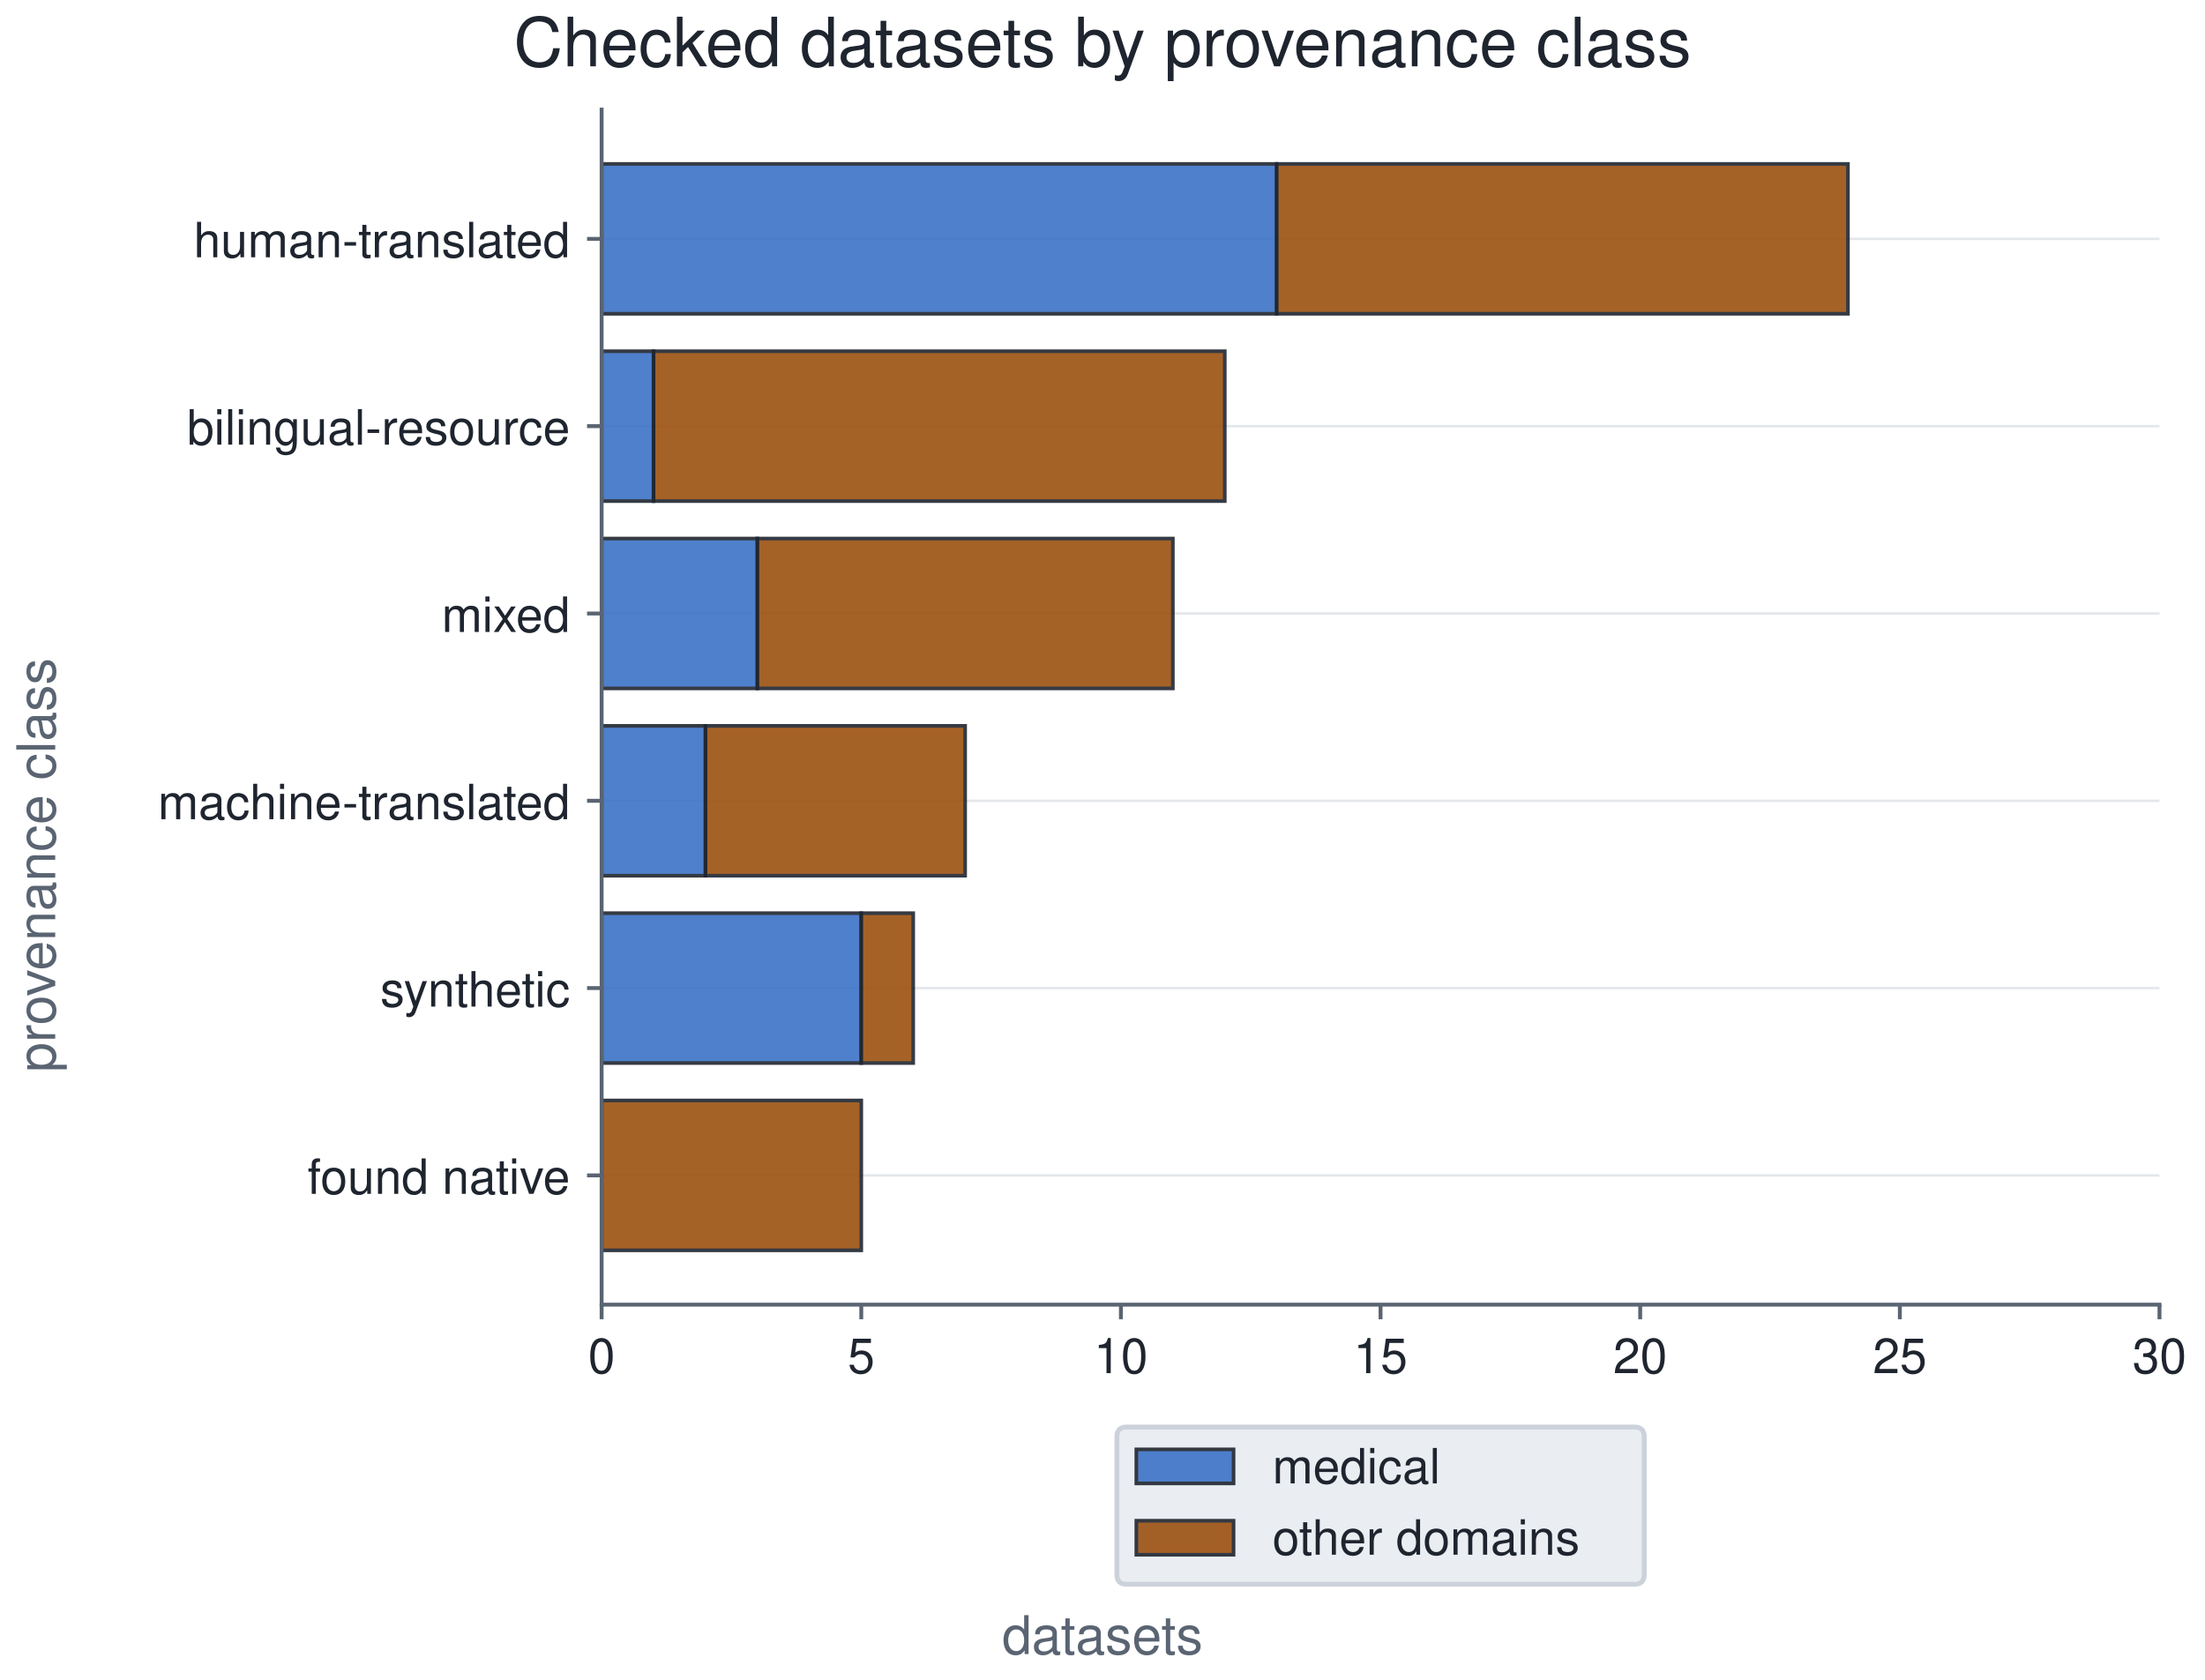
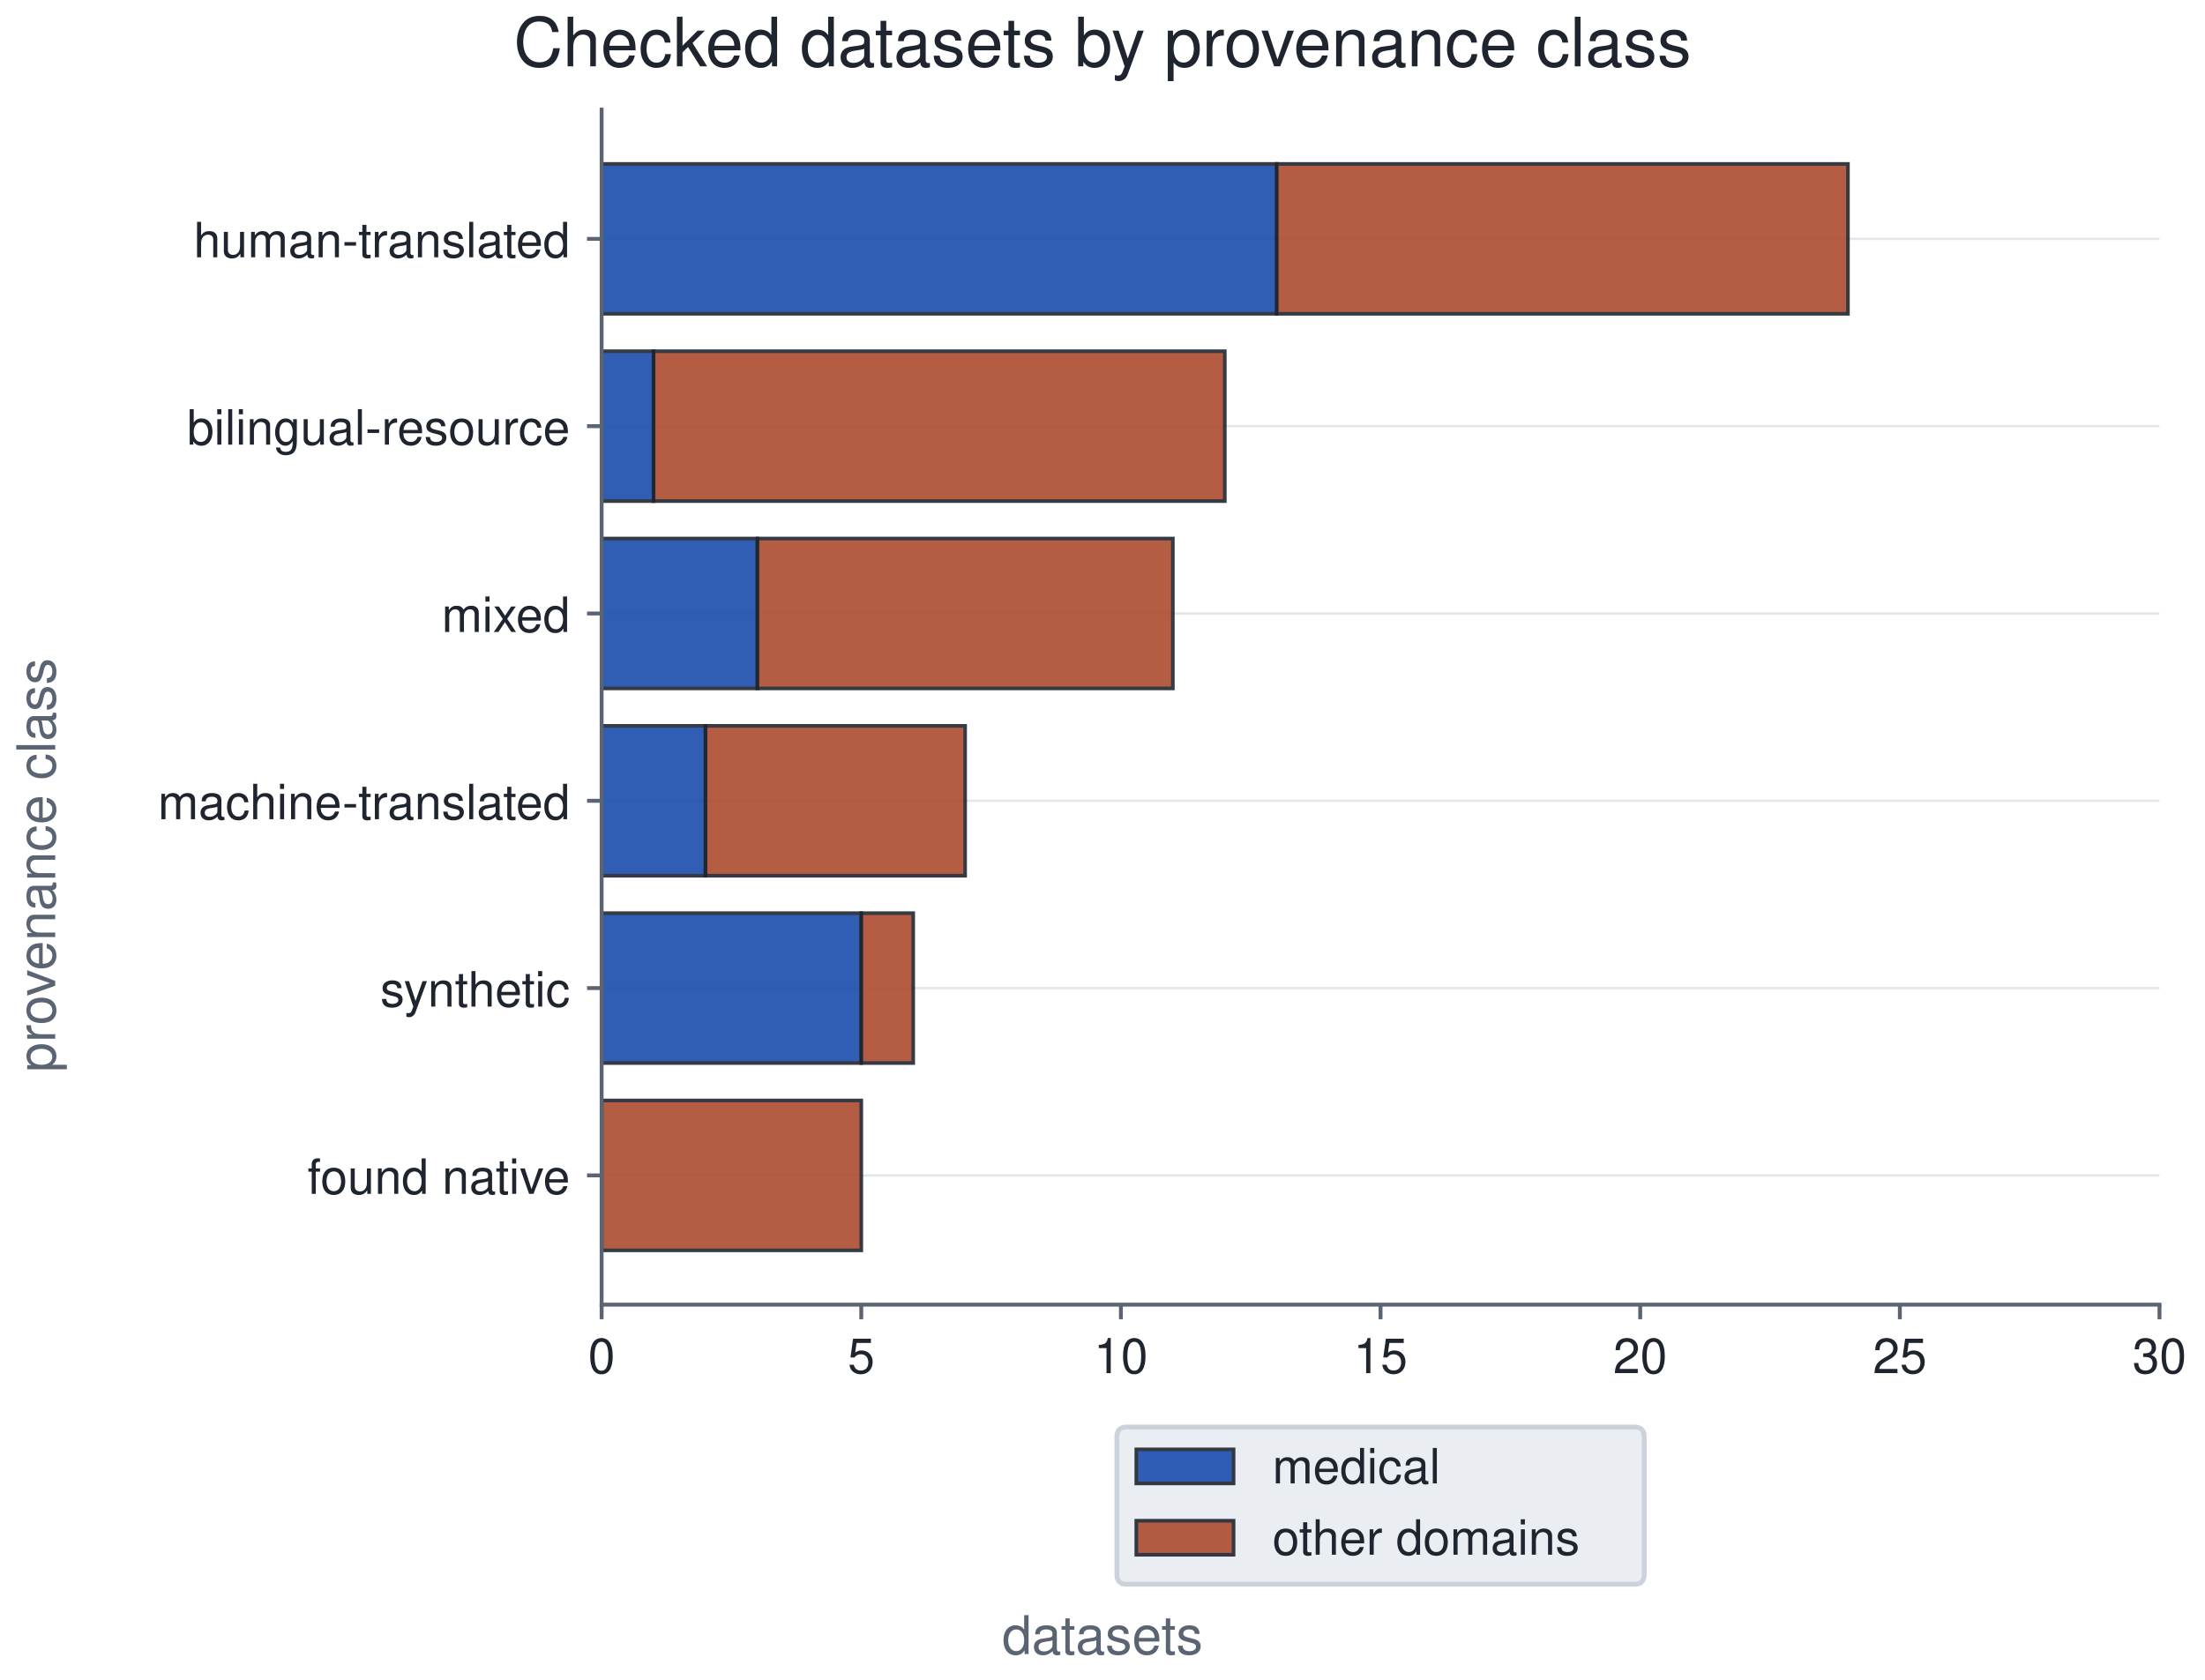
<svg xmlns="http://www.w3.org/2000/svg" xmlns:xlink="http://www.w3.org/1999/xlink" width="453.6pt" height="345.6pt" viewBox="0 0 453.6 345.6" version="1.1">
  <defs>
    <style type="text/css">*{stroke-linejoin: round; stroke-linecap: butt}</style>
  </defs>
  <g id="figure_1">
    <g id="patch_1">
      <path d="M 0 345.6  L 453.6 345.6  L 453.6 0  L 0 0  L 0 345.6  z " style="fill: none" />
    </g>
    <g id="axes_1">
      <g id="patch_2">
        <path d="M 123.762 268.419  L 444.237 268.419  L 444.237 22.55  L 123.762 22.55  L 123.762 268.419  z " style="fill: none" />
      </g>
      <g id="matplotlib.axis_1">
        <g id="xtick_1">
          <g id="line2d_1">
            <defs>
-               <path id="me872e14b3a" d="M 0 0  L 0 3  " style="stroke: #5a6472; stroke-width: 0.8" />
+               <path id="m57454567db" d="M 0 0  L 0 3  " style="stroke: #5a6472; stroke-width: 0.8" />
            </defs>
            <g>
-               <use xlink:href="#me872e14b3a" x="123.762" y="268.419" style="fill: #5a6472; stroke: #5a6472; stroke-width: 0.8" />
+               <use xlink:href="#m57454567db" x="123.762" y="268.419" style="fill: #5a6472; stroke: #5a6472; stroke-width: 0.8" />
            </g>
          </g>
          <g id="text_1">
            <text style="font-size: 10px; font-family: 'Instrument Sans', 'Helvetica', 'Arial', sans-serif; text-anchor: middle; fill: #1f252f" x="123.762" y="282.517" transform="rotate(-0 123.7623 282.5174)">0</text>
          </g>
        </g>
        <g id="xtick_2">
          <g id="line2d_2">
            <g>
-               <use xlink:href="#me872e14b3a" x="177.175" y="268.419" style="fill: #5a6472; stroke: #5a6472; stroke-width: 0.8" />
+               <use xlink:href="#m57454567db" x="177.175" y="268.419" style="fill: #5a6472; stroke: #5a6472; stroke-width: 0.8" />
            </g>
          </g>
          <g id="text_2">
            <text style="font-size: 10px; font-family: 'Instrument Sans', 'Helvetica', 'Arial', sans-serif; text-anchor: middle; fill: #1f252f" x="177.175" y="282.517" transform="rotate(-0 177.1748 282.5174)">5</text>
          </g>
        </g>
        <g id="xtick_3">
          <g id="line2d_3">
            <g>
-               <use xlink:href="#me872e14b3a" x="230.587" y="268.419" style="fill: #5a6472; stroke: #5a6472; stroke-width: 0.8" />
+               <use xlink:href="#m57454567db" x="230.587" y="268.419" style="fill: #5a6472; stroke: #5a6472; stroke-width: 0.8" />
            </g>
          </g>
          <g id="text_3">
            <text style="font-size: 10px; font-family: 'Instrument Sans', 'Helvetica', 'Arial', sans-serif; text-anchor: middle; fill: #1f252f" x="230.587" y="282.517" transform="rotate(-0 230.5873 282.5174)">10</text>
          </g>
        </g>
        <g id="xtick_4">
          <g id="line2d_4">
            <g>
-               <use xlink:href="#me872e14b3a" x="284" y="268.419" style="fill: #5a6472; stroke: #5a6472; stroke-width: 0.8" />
+               <use xlink:href="#m57454567db" x="284" y="268.419" style="fill: #5a6472; stroke: #5a6472; stroke-width: 0.8" />
            </g>
          </g>
          <g id="text_4">
            <text style="font-size: 10px; font-family: 'Instrument Sans', 'Helvetica', 'Arial', sans-serif; text-anchor: middle; fill: #1f252f" x="284" y="282.517" transform="rotate(-0 283.9998 282.5174)">15</text>
          </g>
        </g>
        <g id="xtick_5">
          <g id="line2d_5">
            <g>
-               <use xlink:href="#me872e14b3a" x="337.412" y="268.419" style="fill: #5a6472; stroke: #5a6472; stroke-width: 0.8" />
+               <use xlink:href="#m57454567db" x="337.412" y="268.419" style="fill: #5a6472; stroke: #5a6472; stroke-width: 0.8" />
            </g>
          </g>
          <g id="text_5">
            <text style="font-size: 10px; font-family: 'Instrument Sans', 'Helvetica', 'Arial', sans-serif; text-anchor: middle; fill: #1f252f" x="337.412" y="282.517" transform="rotate(-0 337.4123 282.5174)">20</text>
          </g>
        </g>
        <g id="xtick_6">
          <g id="line2d_6">
            <g>
-               <use xlink:href="#me872e14b3a" x="390.825" y="268.419" style="fill: #5a6472; stroke: #5a6472; stroke-width: 0.8" />
+               <use xlink:href="#m57454567db" x="390.825" y="268.419" style="fill: #5a6472; stroke: #5a6472; stroke-width: 0.8" />
            </g>
          </g>
          <g id="text_6">
            <text style="font-size: 10px; font-family: 'Instrument Sans', 'Helvetica', 'Arial', sans-serif; text-anchor: middle; fill: #1f252f" x="390.825" y="282.517" transform="rotate(-0 390.8248 282.5174)">25</text>
          </g>
        </g>
        <g id="xtick_7">
          <g id="line2d_7">
            <g>
-               <use xlink:href="#me872e14b3a" x="444.237" y="268.419" style="fill: #5a6472; stroke: #5a6472; stroke-width: 0.8" />
+               <use xlink:href="#m57454567db" x="444.237" y="268.419" style="fill: #5a6472; stroke: #5a6472; stroke-width: 0.8" />
            </g>
          </g>
          <g id="text_7">
            <text style="font-size: 10px; font-family: 'Instrument Sans', 'Helvetica', 'Arial', sans-serif; text-anchor: middle; fill: #1f252f" x="444.237" y="282.517" transform="rotate(-0 444.2373 282.5174)">30</text>
          </g>
        </g>
      </g>
      <g id="matplotlib.axis_2">
        <g id="ytick_1">
          <g id="line2d_8">
-             <path d="M 123.762 241.828  L 444.237 241.828  " clip-path="url(#p488284c10c)" style="fill: none; stroke: #c8ced7; stroke-opacity: 0.5; stroke-width: 0.5; stroke-linecap: square" />
+             <path d="M 123.762 241.828  L 444.237 241.828  " clip-path="url(#p508e69433e)" style="fill: none; stroke: #c8ced7; stroke-opacity: 0.5; stroke-width: 0.5; stroke-linecap: square" />
          </g>
          <g id="line2d_9">
            <defs>
-               <path id="meba239b159" d="M 0 0  L -3 0  " style="stroke: #5a6472; stroke-width: 0.8" />
+               <path id="mb776301df7" d="M 0 0  L -3 0  " style="stroke: #5a6472; stroke-width: 0.8" />
            </defs>
            <g>
-               <use xlink:href="#meba239b159" x="123.762" y="241.828" style="fill: #5a6472; stroke: #5a6472; stroke-width: 0.8" />
+               <use xlink:href="#mb776301df7" x="123.762" y="241.828" style="fill: #5a6472; stroke: #5a6472; stroke-width: 0.8" />
            </g>
          </g>
          <g id="text_8">
            <text style="font-size: 10px; font-family: 'Instrument Sans', 'Helvetica', 'Arial', sans-serif; text-anchor: end; fill: #1f252f" x="117.262" y="245.627" transform="rotate(-0 117.2623 245.6274)">found native</text>
          </g>
        </g>
        <g id="ytick_2">
          <g id="line2d_10">
-             <path d="M 123.762 203.291  L 444.237 203.291  " clip-path="url(#p488284c10c)" style="fill: none; stroke: #c8ced7; stroke-opacity: 0.5; stroke-width: 0.5; stroke-linecap: square" />
+             <path d="M 123.762 203.291  L 444.237 203.291  " clip-path="url(#p508e69433e)" style="fill: none; stroke: #c8ced7; stroke-opacity: 0.5; stroke-width: 0.5; stroke-linecap: square" />
          </g>
          <g id="line2d_11">
            <g>
-               <use xlink:href="#meba239b159" x="123.762" y="203.291" style="fill: #5a6472; stroke: #5a6472; stroke-width: 0.8" />
+               <use xlink:href="#mb776301df7" x="123.762" y="203.291" style="fill: #5a6472; stroke: #5a6472; stroke-width: 0.8" />
            </g>
          </g>
          <g id="text_9">
            <text style="font-size: 10px; font-family: 'Instrument Sans', 'Helvetica', 'Arial', sans-serif; text-anchor: end; fill: #1f252f" x="117.262" y="207.09" transform="rotate(-0 117.2623 207.0899)">synthetic</text>
          </g>
        </g>
        <g id="ytick_3">
          <g id="line2d_12">
-             <path d="M 123.762 164.753  L 444.237 164.753  " clip-path="url(#p488284c10c)" style="fill: none; stroke: #c8ced7; stroke-opacity: 0.5; stroke-width: 0.5; stroke-linecap: square" />
+             <path d="M 123.762 164.753  L 444.237 164.753  " clip-path="url(#p508e69433e)" style="fill: none; stroke: #c8ced7; stroke-opacity: 0.5; stroke-width: 0.5; stroke-linecap: square" />
          </g>
          <g id="line2d_13">
            <g>
-               <use xlink:href="#meba239b159" x="123.762" y="164.753" style="fill: #5a6472; stroke: #5a6472; stroke-width: 0.8" />
+               <use xlink:href="#mb776301df7" x="123.762" y="164.753" style="fill: #5a6472; stroke: #5a6472; stroke-width: 0.8" />
            </g>
          </g>
          <g id="text_10">
            <text style="font-size: 10px; font-family: 'Instrument Sans', 'Helvetica', 'Arial', sans-serif; text-anchor: end; fill: #1f252f" x="117.262" y="168.552" transform="rotate(-0 117.2623 168.5525)">machine-translated</text>
          </g>
        </g>
        <g id="ytick_4">
          <g id="line2d_14">
-             <path d="M 123.762 126.216  L 444.237 126.216  " clip-path="url(#p488284c10c)" style="fill: none; stroke: #c8ced7; stroke-opacity: 0.5; stroke-width: 0.5; stroke-linecap: square" />
+             <path d="M 123.762 126.216  L 444.237 126.216  " clip-path="url(#p508e69433e)" style="fill: none; stroke: #c8ced7; stroke-opacity: 0.5; stroke-width: 0.5; stroke-linecap: square" />
          </g>
          <g id="line2d_15">
            <g>
-               <use xlink:href="#meba239b159" x="123.762" y="126.216" style="fill: #5a6472; stroke: #5a6472; stroke-width: 0.8" />
+               <use xlink:href="#mb776301df7" x="123.762" y="126.216" style="fill: #5a6472; stroke: #5a6472; stroke-width: 0.8" />
            </g>
          </g>
          <g id="text_11">
            <text style="font-size: 10px; font-family: 'Instrument Sans', 'Helvetica', 'Arial', sans-serif; text-anchor: end; fill: #1f252f" x="117.262" y="130.015" transform="rotate(-0 117.2623 130.015)">mixed</text>
          </g>
        </g>
        <g id="ytick_5">
          <g id="line2d_16">
-             <path d="M 123.762 87.678  L 444.237 87.678  " clip-path="url(#p488284c10c)" style="fill: none; stroke: #c8ced7; stroke-opacity: 0.5; stroke-width: 0.5; stroke-linecap: square" />
+             <path d="M 123.762 87.678  L 444.237 87.678  " clip-path="url(#p508e69433e)" style="fill: none; stroke: #c8ced7; stroke-opacity: 0.5; stroke-width: 0.5; stroke-linecap: square" />
          </g>
          <g id="line2d_17">
            <g>
-               <use xlink:href="#meba239b159" x="123.762" y="87.678" style="fill: #5a6472; stroke: #5a6472; stroke-width: 0.8" />
+               <use xlink:href="#mb776301df7" x="123.762" y="87.678" style="fill: #5a6472; stroke: #5a6472; stroke-width: 0.8" />
            </g>
          </g>
          <g id="text_12">
            <text style="font-size: 10px; font-family: 'Instrument Sans', 'Helvetica', 'Arial', sans-serif; text-anchor: end; fill: #1f252f" x="117.262" y="91.478" transform="rotate(-0 117.2623 91.47759)">bilingual-resource</text>
          </g>
        </g>
        <g id="ytick_6">
          <g id="line2d_18">
-             <path d="M 123.762 49.141  L 444.237 49.141  " clip-path="url(#p488284c10c)" style="fill: none; stroke: #c8ced7; stroke-opacity: 0.5; stroke-width: 0.5; stroke-linecap: square" />
+             <path d="M 123.762 49.141  L 444.237 49.141  " clip-path="url(#p508e69433e)" style="fill: none; stroke: #c8ced7; stroke-opacity: 0.5; stroke-width: 0.5; stroke-linecap: square" />
          </g>
          <g id="line2d_19">
            <g>
-               <use xlink:href="#meba239b159" x="123.762" y="49.141" style="fill: #5a6472; stroke: #5a6472; stroke-width: 0.8" />
+               <use xlink:href="#mb776301df7" x="123.762" y="49.141" style="fill: #5a6472; stroke: #5a6472; stroke-width: 0.8" />
            </g>
          </g>
          <g id="text_13">
            <text style="font-size: 10px; font-family: 'Instrument Sans', 'Helvetica', 'Arial', sans-serif; text-anchor: end; fill: #1f252f" x="117.262" y="52.94" transform="rotate(-0 117.2623 52.94015)">human-translated</text>
          </g>
        </g>
      </g>
      <g id="patch_3">
-         <path d="M 123.762 257.243  L 123.762 257.243  L 123.762 226.413  L 123.762 226.413  z " clip-path="url(#p488284c10c)" style="fill: #3b72c6; opacity: 0.9; stroke: #1f252f; stroke-width: 0.75; stroke-linejoin: miter" />
+         <path d="M 123.762 257.243  L 123.762 257.243  L 123.762 226.413  L 123.762 226.413  z " clip-path="url(#p508e69433e)" style="fill: #1b4dad; opacity: 0.9; stroke: #1f252f; stroke-width: 0.75; stroke-linejoin: miter" />
      </g>
      <g id="patch_4">
-         <path d="M 123.762 218.706  L 177.175 218.706  L 177.175 187.876  L 123.762 187.876  z " clip-path="url(#p488284c10c)" style="fill: #3b72c6; opacity: 0.9; stroke: #1f252f; stroke-width: 0.75; stroke-linejoin: miter" />
+         <path d="M 123.762 218.706  L 177.175 218.706  L 177.175 187.876  L 123.762 187.876  z " clip-path="url(#p508e69433e)" style="fill: #1b4dad; opacity: 0.9; stroke: #1f252f; stroke-width: 0.75; stroke-linejoin: miter" />
      </g>
      <g id="patch_5">
-         <path d="M 123.762 180.168  L 145.127 180.168  L 145.127 149.338  L 123.762 149.338  z " clip-path="url(#p488284c10c)" style="fill: #3b72c6; opacity: 0.9; stroke: #1f252f; stroke-width: 0.75; stroke-linejoin: miter" />
+         <path d="M 123.762 180.168  L 145.127 180.168  L 145.127 149.338  L 123.762 149.338  z " clip-path="url(#p508e69433e)" style="fill: #1b4dad; opacity: 0.9; stroke: #1f252f; stroke-width: 0.75; stroke-linejoin: miter" />
      </g>
      <g id="patch_6">
-         <path d="M 123.762 141.631  L 155.81 141.631  L 155.81 110.801  L 123.762 110.801  z " clip-path="url(#p488284c10c)" style="fill: #3b72c6; opacity: 0.9; stroke: #1f252f; stroke-width: 0.75; stroke-linejoin: miter" />
+         <path d="M 123.762 141.631  L 155.81 141.631  L 155.81 110.801  L 123.762 110.801  z " clip-path="url(#p508e69433e)" style="fill: #1b4dad; opacity: 0.9; stroke: #1f252f; stroke-width: 0.75; stroke-linejoin: miter" />
      </g>
      <g id="patch_7">
-         <path d="M 123.762 103.093  L 134.445 103.093  L 134.445 72.263  L 123.762 72.263  z " clip-path="url(#p488284c10c)" style="fill: #3b72c6; opacity: 0.9; stroke: #1f252f; stroke-width: 0.75; stroke-linejoin: miter" />
+         <path d="M 123.762 103.093  L 134.445 103.093  L 134.445 72.263  L 123.762 72.263  z " clip-path="url(#p508e69433e)" style="fill: #1b4dad; opacity: 0.9; stroke: #1f252f; stroke-width: 0.75; stroke-linejoin: miter" />
      </g>
      <g id="patch_8">
-         <path d="M 123.762 64.556  L 262.635 64.556  L 262.635 33.726  L 123.762 33.726  z " clip-path="url(#p488284c10c)" style="fill: #3b72c6; opacity: 0.9; stroke: #1f252f; stroke-width: 0.75; stroke-linejoin: miter" />
+         <path d="M 123.762 64.556  L 262.635 64.556  L 262.635 33.726  L 123.762 33.726  z " clip-path="url(#p508e69433e)" style="fill: #1b4dad; opacity: 0.9; stroke: #1f252f; stroke-width: 0.75; stroke-linejoin: miter" />
      </g>
      <g id="patch_9">
-         <path d="M 123.762 257.243  L 177.175 257.243  L 177.175 226.413  L 123.762 226.413  z " clip-path="url(#p488284c10c)" style="fill: #9b510f; opacity: 0.9; stroke: #1f252f; stroke-width: 0.75; stroke-linejoin: miter" />
+         <path d="M 123.762 257.243  L 177.175 257.243  L 177.175 226.413  L 123.762 226.413  z " clip-path="url(#p508e69433e)" style="fill: #ac4b2d; opacity: 0.9; stroke: #1f252f; stroke-width: 0.75; stroke-linejoin: miter" />
      </g>
      <g id="patch_10">
-         <path d="M 177.175 218.706  L 187.857 218.706  L 187.857 187.876  L 177.175 187.876  z " clip-path="url(#p488284c10c)" style="fill: #9b510f; opacity: 0.9; stroke: #1f252f; stroke-width: 0.75; stroke-linejoin: miter" />
+         <path d="M 177.175 218.706  L 187.857 218.706  L 187.857 187.876  L 177.175 187.876  z " clip-path="url(#p508e69433e)" style="fill: #ac4b2d; opacity: 0.9; stroke: #1f252f; stroke-width: 0.75; stroke-linejoin: miter" />
      </g>
      <g id="patch_11">
-         <path d="M 145.127 180.168  L 198.54 180.168  L 198.54 149.338  L 145.127 149.338  z " clip-path="url(#p488284c10c)" style="fill: #9b510f; opacity: 0.9; stroke: #1f252f; stroke-width: 0.75; stroke-linejoin: miter" />
+         <path d="M 145.127 180.168  L 198.54 180.168  L 198.54 149.338  L 145.127 149.338  z " clip-path="url(#p508e69433e)" style="fill: #ac4b2d; opacity: 0.9; stroke: #1f252f; stroke-width: 0.75; stroke-linejoin: miter" />
      </g>
      <g id="patch_12">
-         <path d="M 155.81 141.631  L 241.27 141.631  L 241.27 110.801  L 155.81 110.801  z " clip-path="url(#p488284c10c)" style="fill: #9b510f; opacity: 0.9; stroke: #1f252f; stroke-width: 0.75; stroke-linejoin: miter" />
+         <path d="M 155.81 141.631  L 241.27 141.631  L 241.27 110.801  L 155.81 110.801  z " clip-path="url(#p508e69433e)" style="fill: #ac4b2d; opacity: 0.9; stroke: #1f252f; stroke-width: 0.75; stroke-linejoin: miter" />
      </g>
      <g id="patch_13">
-         <path d="M 134.445 103.093  L 251.952 103.093  L 251.952 72.263  L 134.445 72.263  z " clip-path="url(#p488284c10c)" style="fill: #9b510f; opacity: 0.9; stroke: #1f252f; stroke-width: 0.75; stroke-linejoin: miter" />
+         <path d="M 134.445 103.093  L 251.952 103.093  L 251.952 72.263  L 134.445 72.263  z " clip-path="url(#p508e69433e)" style="fill: #ac4b2d; opacity: 0.9; stroke: #1f252f; stroke-width: 0.75; stroke-linejoin: miter" />
      </g>
      <g id="patch_14">
-         <path d="M 262.635 64.556  L 380.142 64.556  L 380.142 33.726  L 262.635 33.726  z " clip-path="url(#p488284c10c)" style="fill: #9b510f; opacity: 0.9; stroke: #1f252f; stroke-width: 0.75; stroke-linejoin: miter" />
+         <path d="M 262.635 64.556  L 380.142 64.556  L 380.142 33.726  L 262.635 33.726  z " clip-path="url(#p508e69433e)" style="fill: #ac4b2d; opacity: 0.9; stroke: #1f252f; stroke-width: 0.75; stroke-linejoin: miter" />
      </g>
      <g id="legend_1">
        <g id="patch_15">
          <path d="M 231.76 325.953  L 336.24 325.953  Q 338.24 325.953 338.24 323.953  L 338.24 295.597  Q 338.24 293.597 336.24 293.597  L 231.76 293.597  Q 229.76 293.597 229.76 295.597  L 229.76 323.953  Q 229.76 325.953 231.76 325.953  z " style="fill: #e8ebf0; opacity: 0.92; stroke: #c8ced7; stroke-linejoin: miter" />
        </g>
        <g id="patch_16">
-           <path d="M 233.76 305.196  L 253.76 305.196  L 253.76 298.196  L 233.76 298.196  z " style="fill: #3b72c6; opacity: 0.9; stroke: #1f252f; stroke-width: 0.75; stroke-linejoin: miter" />
+           <path d="M 233.76 305.196  L 253.76 305.196  L 253.76 298.196  L 233.76 298.196  z " style="fill: #1b4dad; opacity: 0.9; stroke: #1f252f; stroke-width: 0.75; stroke-linejoin: miter" />
        </g>
        <g id="text_14">
          <text style="font-size: 10px; font-family: 'Instrument Sans', 'Helvetica', 'Arial', sans-serif; text-anchor: start; fill: #1f252f" x="261.76" y="305.196" transform="rotate(-0 261.7599 305.1955)">medical</text>
        </g>
        <g id="patch_17">
-           <path d="M 233.76 319.874  L 253.76 319.874  L 253.76 312.874  L 233.76 312.874  z " style="fill: #9b510f; opacity: 0.9; stroke: #1f252f; stroke-width: 0.75; stroke-linejoin: miter" />
+           <path d="M 233.76 319.874  L 253.76 319.874  L 253.76 312.874  L 233.76 312.874  z " style="fill: #ac4b2d; opacity: 0.9; stroke: #1f252f; stroke-width: 0.75; stroke-linejoin: miter" />
        </g>
        <g id="text_15">
          <text style="font-size: 10px; font-family: 'Instrument Sans', 'Helvetica', 'Arial', sans-serif; text-anchor: start; fill: #1f252f" x="261.76" y="319.874" transform="rotate(-0 261.7599 319.8737)">other domains</text>
        </g>
      </g>
      <g id="patch_18">
        <path d="M 123.762 268.419  L 123.762 22.55  " style="fill: none; stroke: #5a6472; stroke-width: 0.8; stroke-linejoin: miter; stroke-linecap: square" />
      </g>
      <g id="patch_19">
        <path d="M 123.762 268.419  L 444.237 268.419  " style="fill: none; stroke: #5a6472; stroke-width: 0.8; stroke-linejoin: miter; stroke-linecap: square" />
      </g>
    </g>
    <g id="text_16">
      <text style="font-size: 14px; font-family: 'Instrument Sans', 'Helvetica', 'Arial', sans-serif; text-anchor: middle; fill: #1f252f" x="226.8" y="13.638" transform="rotate(-0 226.8 13.63805)">Checked datasets by provenance class</text>
    </g>
    <g id="text_17">
      <text style="font-size: 11px; font-family: 'Instrument Sans', 'Helvetica', 'Arial', sans-serif; text-anchor: middle; fill: #5a6472" x="226.8" y="340.312" transform="rotate(-0 226.8 340.3121)">datasets</text>
    </g>
    <g id="text_18">
      <text style="font-size: 11px; font-family: 'Instrument Sans', 'Helvetica', 'Arial', sans-serif; fill: #5a6472" transform="translate(11.35852 220.5847) rotate(-90)">provenance class</text>
    </g>
  </g>
  <defs>
-     <clipPath id="p488284c10c">
+     <clipPath id="p508e69433e">
      <rect x="123.762" y="22.55" width="320.475" height="245.869" />
    </clipPath>
  </defs>
</svg>
